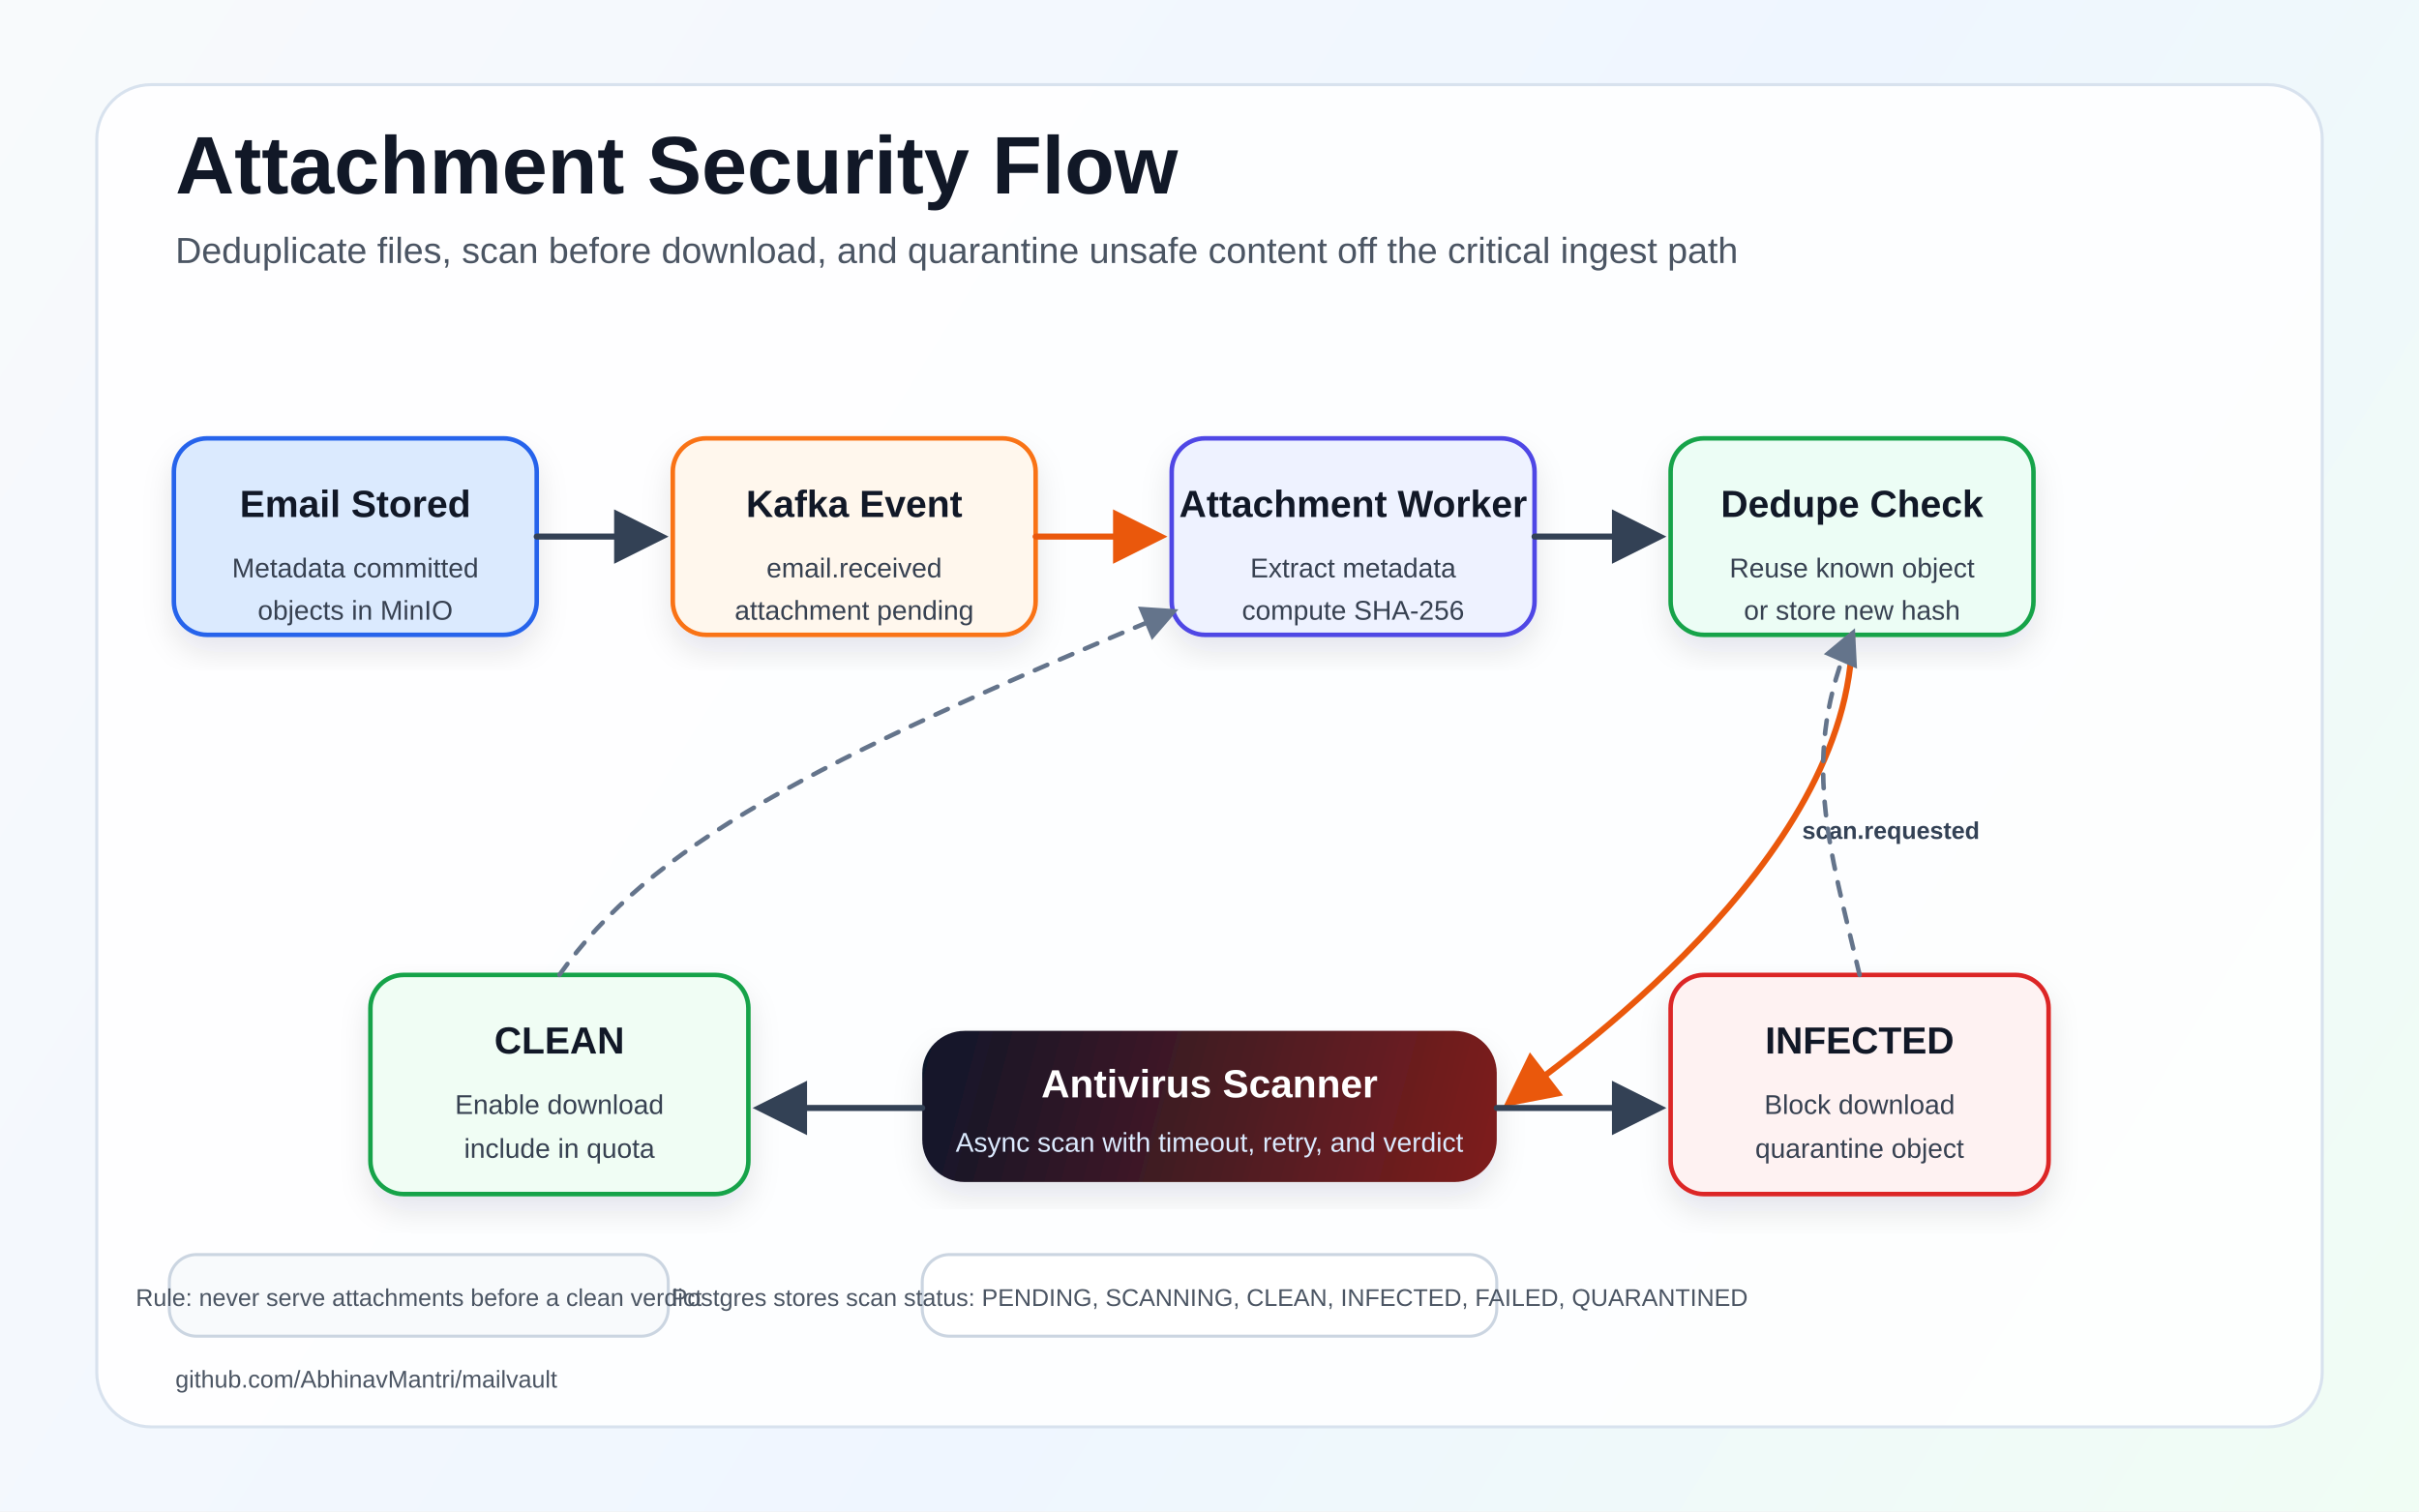
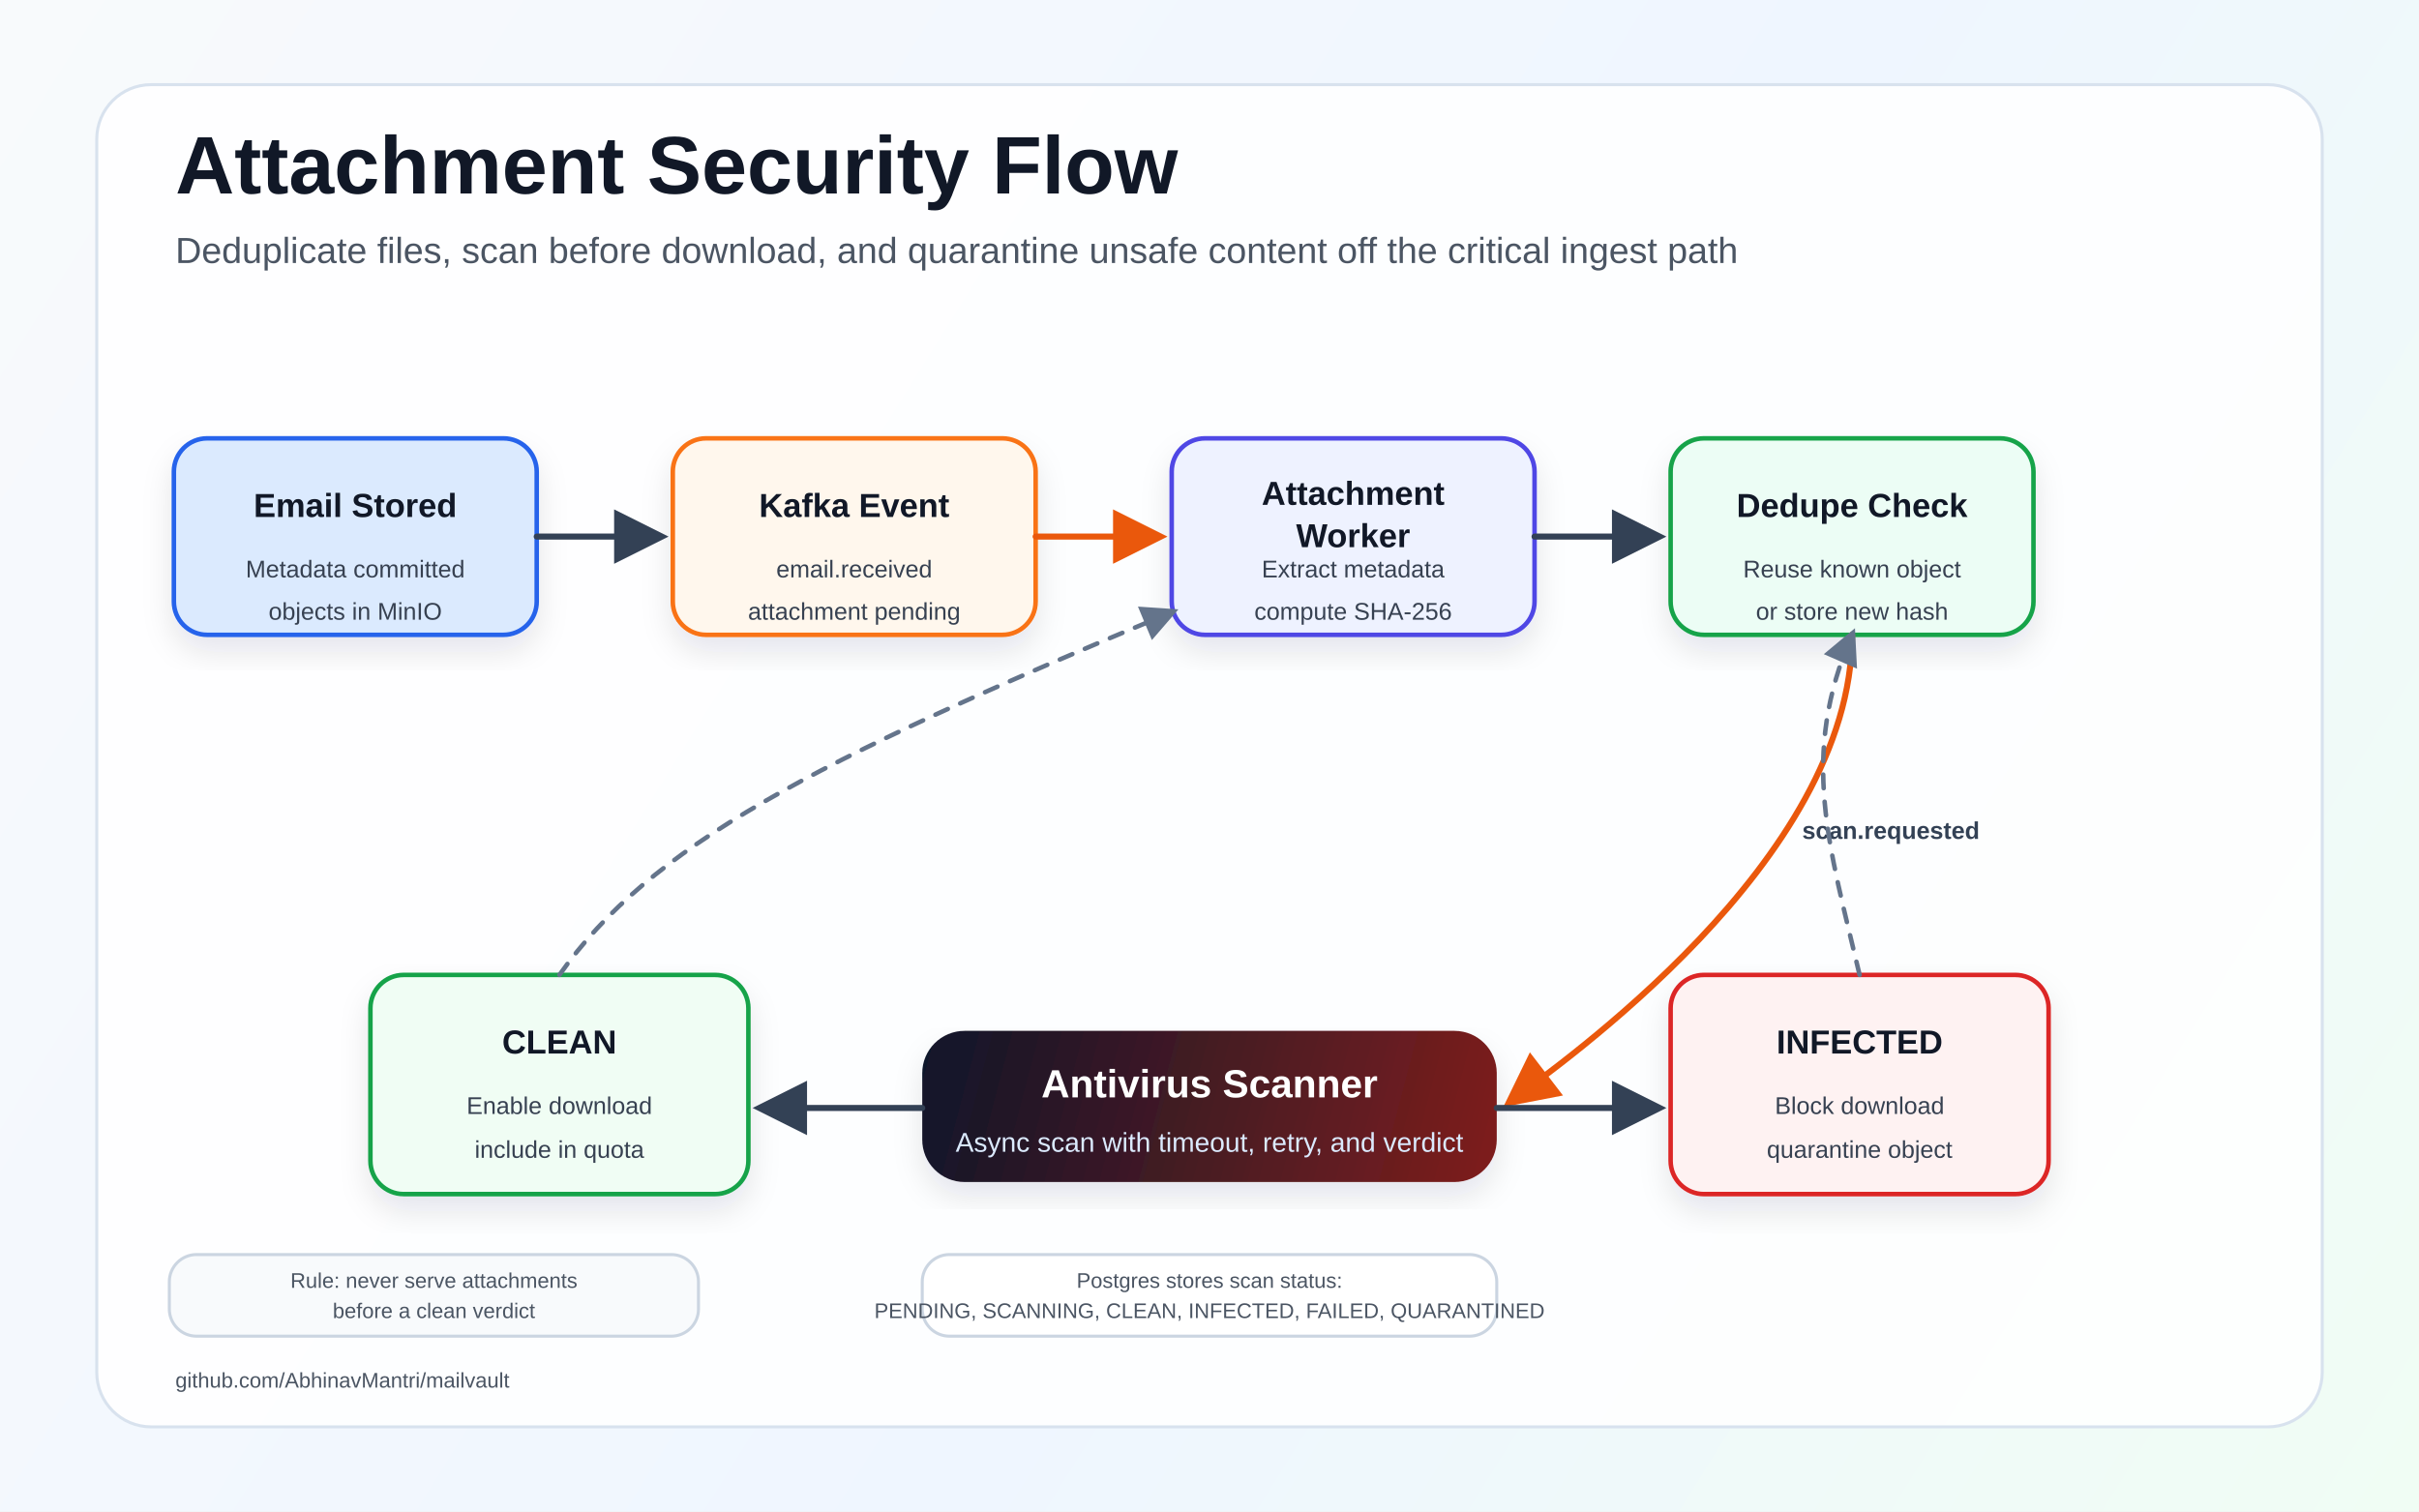
<svg xmlns="http://www.w3.org/2000/svg" width="1600" height="1000" viewBox="0 0 1600 1000" fill="none" role="img" aria-labelledby="title desc">
  <defs>
    <style>
      .title { font: 700 54px Arial, Helvetica, sans-serif; fill: #111827; }
      .subtitle { font: 400 24px Arial, Helvetica, sans-serif; fill: #4b5563; }
-       .box-title { font: 700 25px Arial, Helvetica, sans-serif; fill: #111827; }
-       .box-body { font: 400 18px Arial, Helvetica, sans-serif; fill: #374151; }
-       .small { font: 400 16px Arial, Helvetica, sans-serif; fill: #4b5563; }
+       .box-title { font: 700 22px Arial, Helvetica, sans-serif; fill: #111827; }
+       .box-body { font: 400 16px Arial, Helvetica, sans-serif; fill: #374151; }
+       .small { font: 400 14px Arial, Helvetica, sans-serif; fill: #4b5563; }
      .label { font: 700 16px Arial, Helvetica, sans-serif; fill: #334155; }
      .white-title { font: 700 26px Arial, Helvetica, sans-serif; fill: #ffffff; }
      .white-small { font: 400 18px Arial, Helvetica, sans-serif; fill: #dbeafe; }
      .arrow { stroke: #334155; stroke-width: 4; stroke-linecap: round; stroke-linejoin: round; }
      .event-arrow { stroke: #ea580c; stroke-width: 4; stroke-linecap: round; stroke-linejoin: round; }
      .soft-arrow { stroke: #64748b; stroke-width: 3; stroke-linecap: round; stroke-linejoin: round; stroke-dasharray: 9 9; }
      .box { stroke-width: 3; rx: 22; }
    </style>
    <marker id="arrow" viewBox="0 0 10 10" refX="8" refY="5" markerWidth="9" markerHeight="9" orient="auto">
      <path d="M0 0 L10 5 L0 10 z" fill="#334155" />
    </marker>
    <marker id="eventArrow" viewBox="0 0 10 10" refX="8" refY="5" markerWidth="9" markerHeight="9" orient="auto">
      <path d="M0 0 L10 5 L0 10 z" fill="#ea580c" />
    </marker>
    <marker id="softArrow" viewBox="0 0 10 10" refX="8" refY="5" markerWidth="8" markerHeight="8" orient="auto">
      <path d="M0 0 L10 5 L0 10 z" fill="#64748b" />
    </marker>
    <linearGradient id="pageBg" x1="0" y1="0" x2="1600" y2="1000" gradientUnits="userSpaceOnUse">
      <stop stop-color="#f8fafc" />
      <stop offset="0.56" stop-color="#eff6ff" />
      <stop offset="1" stop-color="#f0fdf4" />
    </linearGradient>
    <linearGradient id="scannerBg" x1="610" y1="682" x2="990" y2="782" gradientUnits="userSpaceOnUse">
      <stop stop-color="#0f172a" />
      <stop offset="1" stop-color="#7f1d1d" />
    </linearGradient>
    <filter id="shadow" x="-10%" y="-12%" width="120%" height="130%">
      <feDropShadow dx="0" dy="10" stdDeviation="10" flood-color="#0f172a" flood-opacity="0.10" />
    </filter>
  </defs>
  <rect width="1600" height="1000" fill="url(#pageBg)" />
  <rect x="64" y="56" width="1472" height="888" rx="36" fill="#ffffff" fill-opacity="0.88" stroke="#d8e2ee" stroke-width="2" />
  <text x="116" y="128" class="title">Attachment Security Flow</text>
  <text x="116" y="174" class="subtitle">Deduplicate files, scan before download, and quarantine unsafe content off the critical ingest path</text>
  <rect x="115" y="290" width="240" height="130" class="box" fill="#dbeafe" stroke="#2563eb" filter="url(#shadow)" />
  <text x="235" y="342" text-anchor="middle" class="box-title">Email Stored</text>
  <text x="235" y="382" text-anchor="middle" class="box-body">Metadata committed</text>
  <text x="235" y="410" text-anchor="middle" class="box-body">objects in MinIO</text>
  <rect x="445" y="290" width="240" height="130" class="box" fill="#fff7ed" stroke="#f97316" filter="url(#shadow)" />
  <text x="565" y="342" text-anchor="middle" class="box-title">Kafka Event</text>
  <text x="565" y="382" text-anchor="middle" class="box-body">email.received</text>
  <text x="565" y="410" text-anchor="middle" class="box-body">attachment pending</text>
  <rect x="775" y="290" width="240" height="130" class="box" fill="#eef2ff" stroke="#4f46e5" filter="url(#shadow)" />
-   <text x="895" y="342" text-anchor="middle" class="box-title">Attachment Worker</text>
+   <text x="895" y="334" text-anchor="middle" class="box-title">Attachment</text>
+   <text x="895" y="362" text-anchor="middle" class="box-title">Worker</text>
  <text x="895" y="382" text-anchor="middle" class="box-body">Extract metadata</text>
  <text x="895" y="410" text-anchor="middle" class="box-body">compute SHA-256</text>
  <rect x="1105" y="290" width="240" height="130" class="box" fill="#ecfdf5" stroke="#16a34a" filter="url(#shadow)" />
  <text x="1225" y="342" text-anchor="middle" class="box-title">Dedupe Check</text>
  <text x="1225" y="382" text-anchor="middle" class="box-body">Reuse known object</text>
  <text x="1225" y="410" text-anchor="middle" class="box-body">or store new hash</text>
  <path class="arrow" d="M355 355 L435 355" marker-end="url(#arrow)" />
  <path class="event-arrow" d="M685 355 L765 355" marker-end="url(#eventArrow)" />
  <path class="arrow" d="M1015 355 L1095 355" marker-end="url(#arrow)" />
  <rect x="610" y="682" width="380" height="100" rx="28" fill="url(#scannerBg)" filter="url(#shadow)" />
  <text x="800" y="726" text-anchor="middle" class="white-title">Antivirus Scanner</text>
  <text x="800" y="762" text-anchor="middle" class="white-small">Async scan with timeout, retry, and verdict</text>
  <path class="event-arrow" d="M1225 420 C1225 570 1030 705 1000 728" marker-end="url(#eventArrow)" />
  <text x="1192" y="555" class="label">scan.requested</text>
  <rect x="245" y="645" width="250" height="145" class="box" fill="#f0fdf4" stroke="#16a34a" filter="url(#shadow)" />
  <text x="370" y="697" text-anchor="middle" class="box-title">CLEAN</text>
  <text x="370" y="737" text-anchor="middle" class="box-body">Enable download</text>
  <text x="370" y="766" text-anchor="middle" class="box-body">include in quota</text>
  <rect x="1105" y="645" width="250" height="145" class="box" fill="#fef2f2" stroke="#dc2626" filter="url(#shadow)" />
  <text x="1230" y="697" text-anchor="middle" class="box-title">INFECTED</text>
  <text x="1230" y="737" text-anchor="middle" class="box-body">Block download</text>
  <text x="1230" y="766" text-anchor="middle" class="box-body">quarantine object</text>
  <path class="arrow" d="M610 733 C555 733 527 733 505 733" marker-end="url(#arrow)" />
  <path class="arrow" d="M990 733 C1045 733 1073 733 1095 733" marker-end="url(#arrow)" />
  <rect x="610" y="830" width="380" height="54" rx="18" fill="#ffffff" stroke="#cbd5e1" stroke-width="2" />
-   <text x="800" y="864" text-anchor="middle" class="small">Postgres stores scan status: PENDING, SCANNING, CLEAN, INFECTED, FAILED, QUARANTINED</text>
+   <text x="800" y="852" text-anchor="middle" class="small">Postgres stores scan status:</text>
+   <text x="800" y="872" text-anchor="middle" class="small">PENDING, SCANNING, CLEAN, INFECTED, FAILED, QUARANTINED</text>
  <path class="soft-arrow" d="M370 645 C430 560 535 505 775 405" marker-end="url(#softArrow)" />
  <path class="soft-arrow" d="M1230 645 C1210 560 1190 500 1225 420" marker-end="url(#softArrow)" />
-   <rect x="112" y="830" width="330" height="54" rx="18" fill="#f8fafc" stroke="#cbd5e1" stroke-width="2" />
-   <text x="277" y="864" text-anchor="middle" class="small">Rule: never serve attachments before a clean verdict</text>
+   <rect x="112" y="830" width="350" height="54" rx="18" fill="#f8fafc" stroke="#cbd5e1" stroke-width="2" />
+   <text x="287" y="852" text-anchor="middle" class="small">Rule: never serve attachments</text>
+   <text x="287" y="872" text-anchor="middle" class="small">before a clean verdict</text>
  <text x="116" y="918" class="small">github.com/AbhinavMantri/mailvault</text>
</svg>
